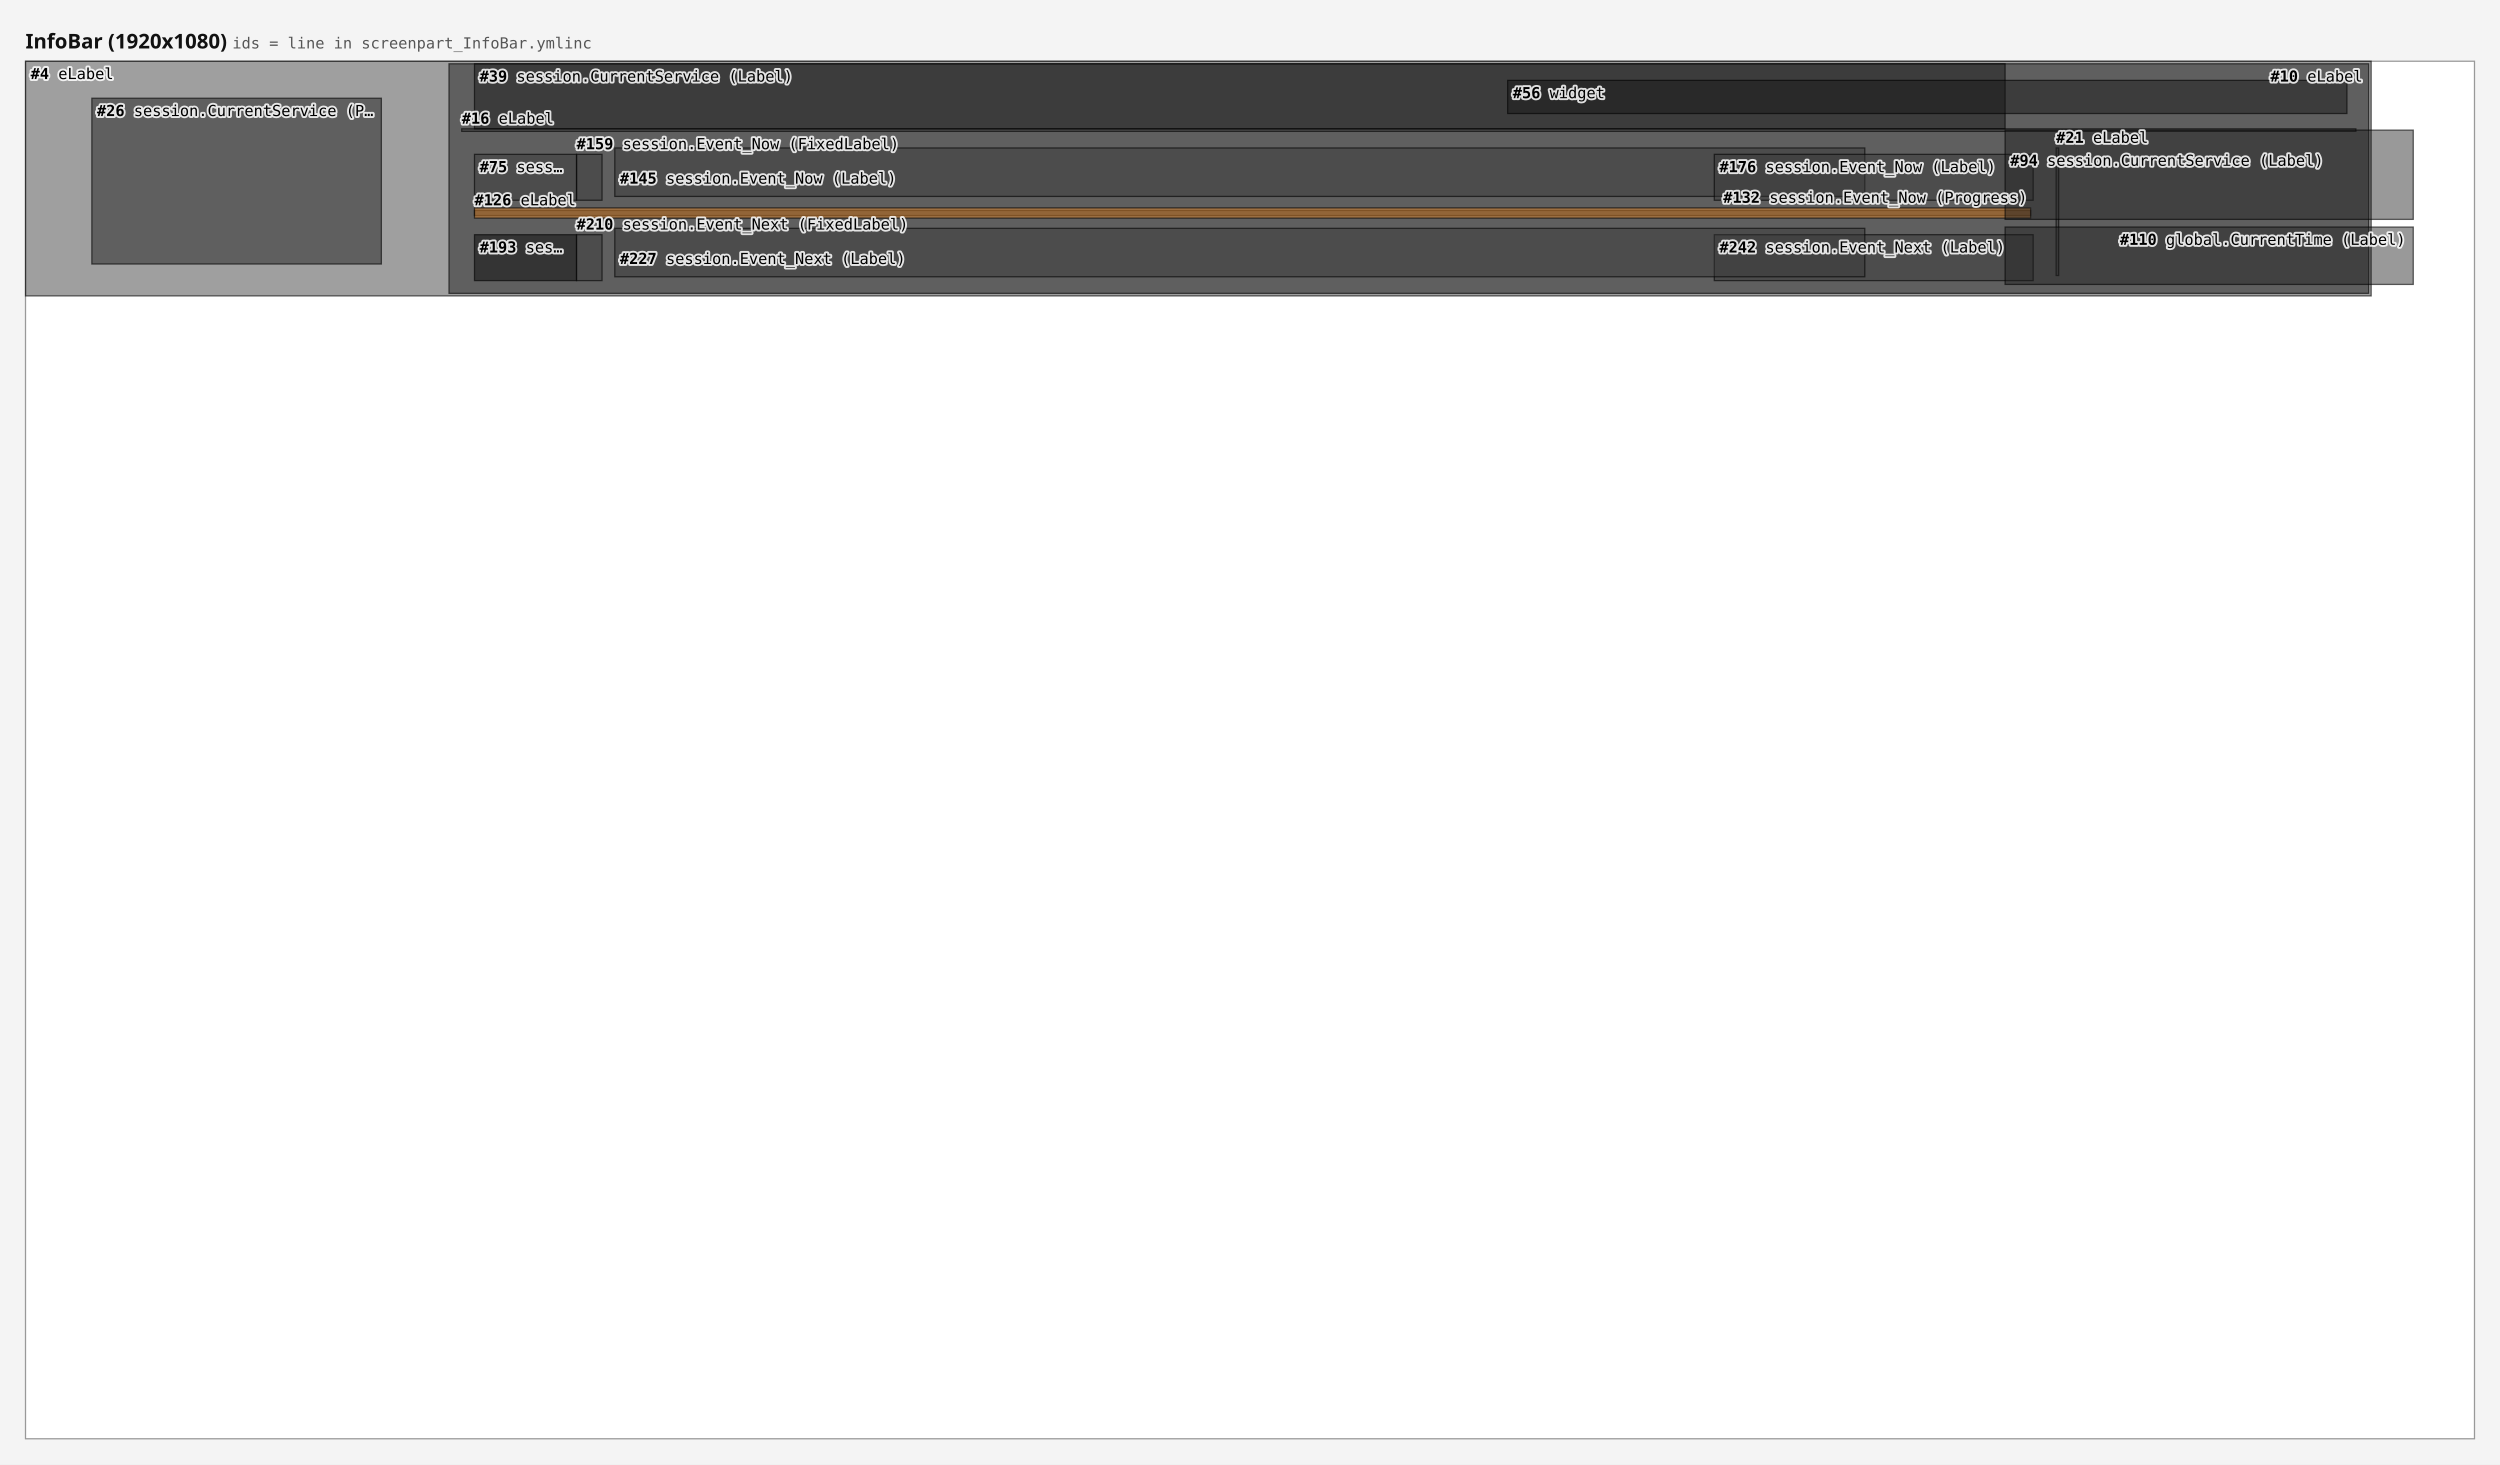
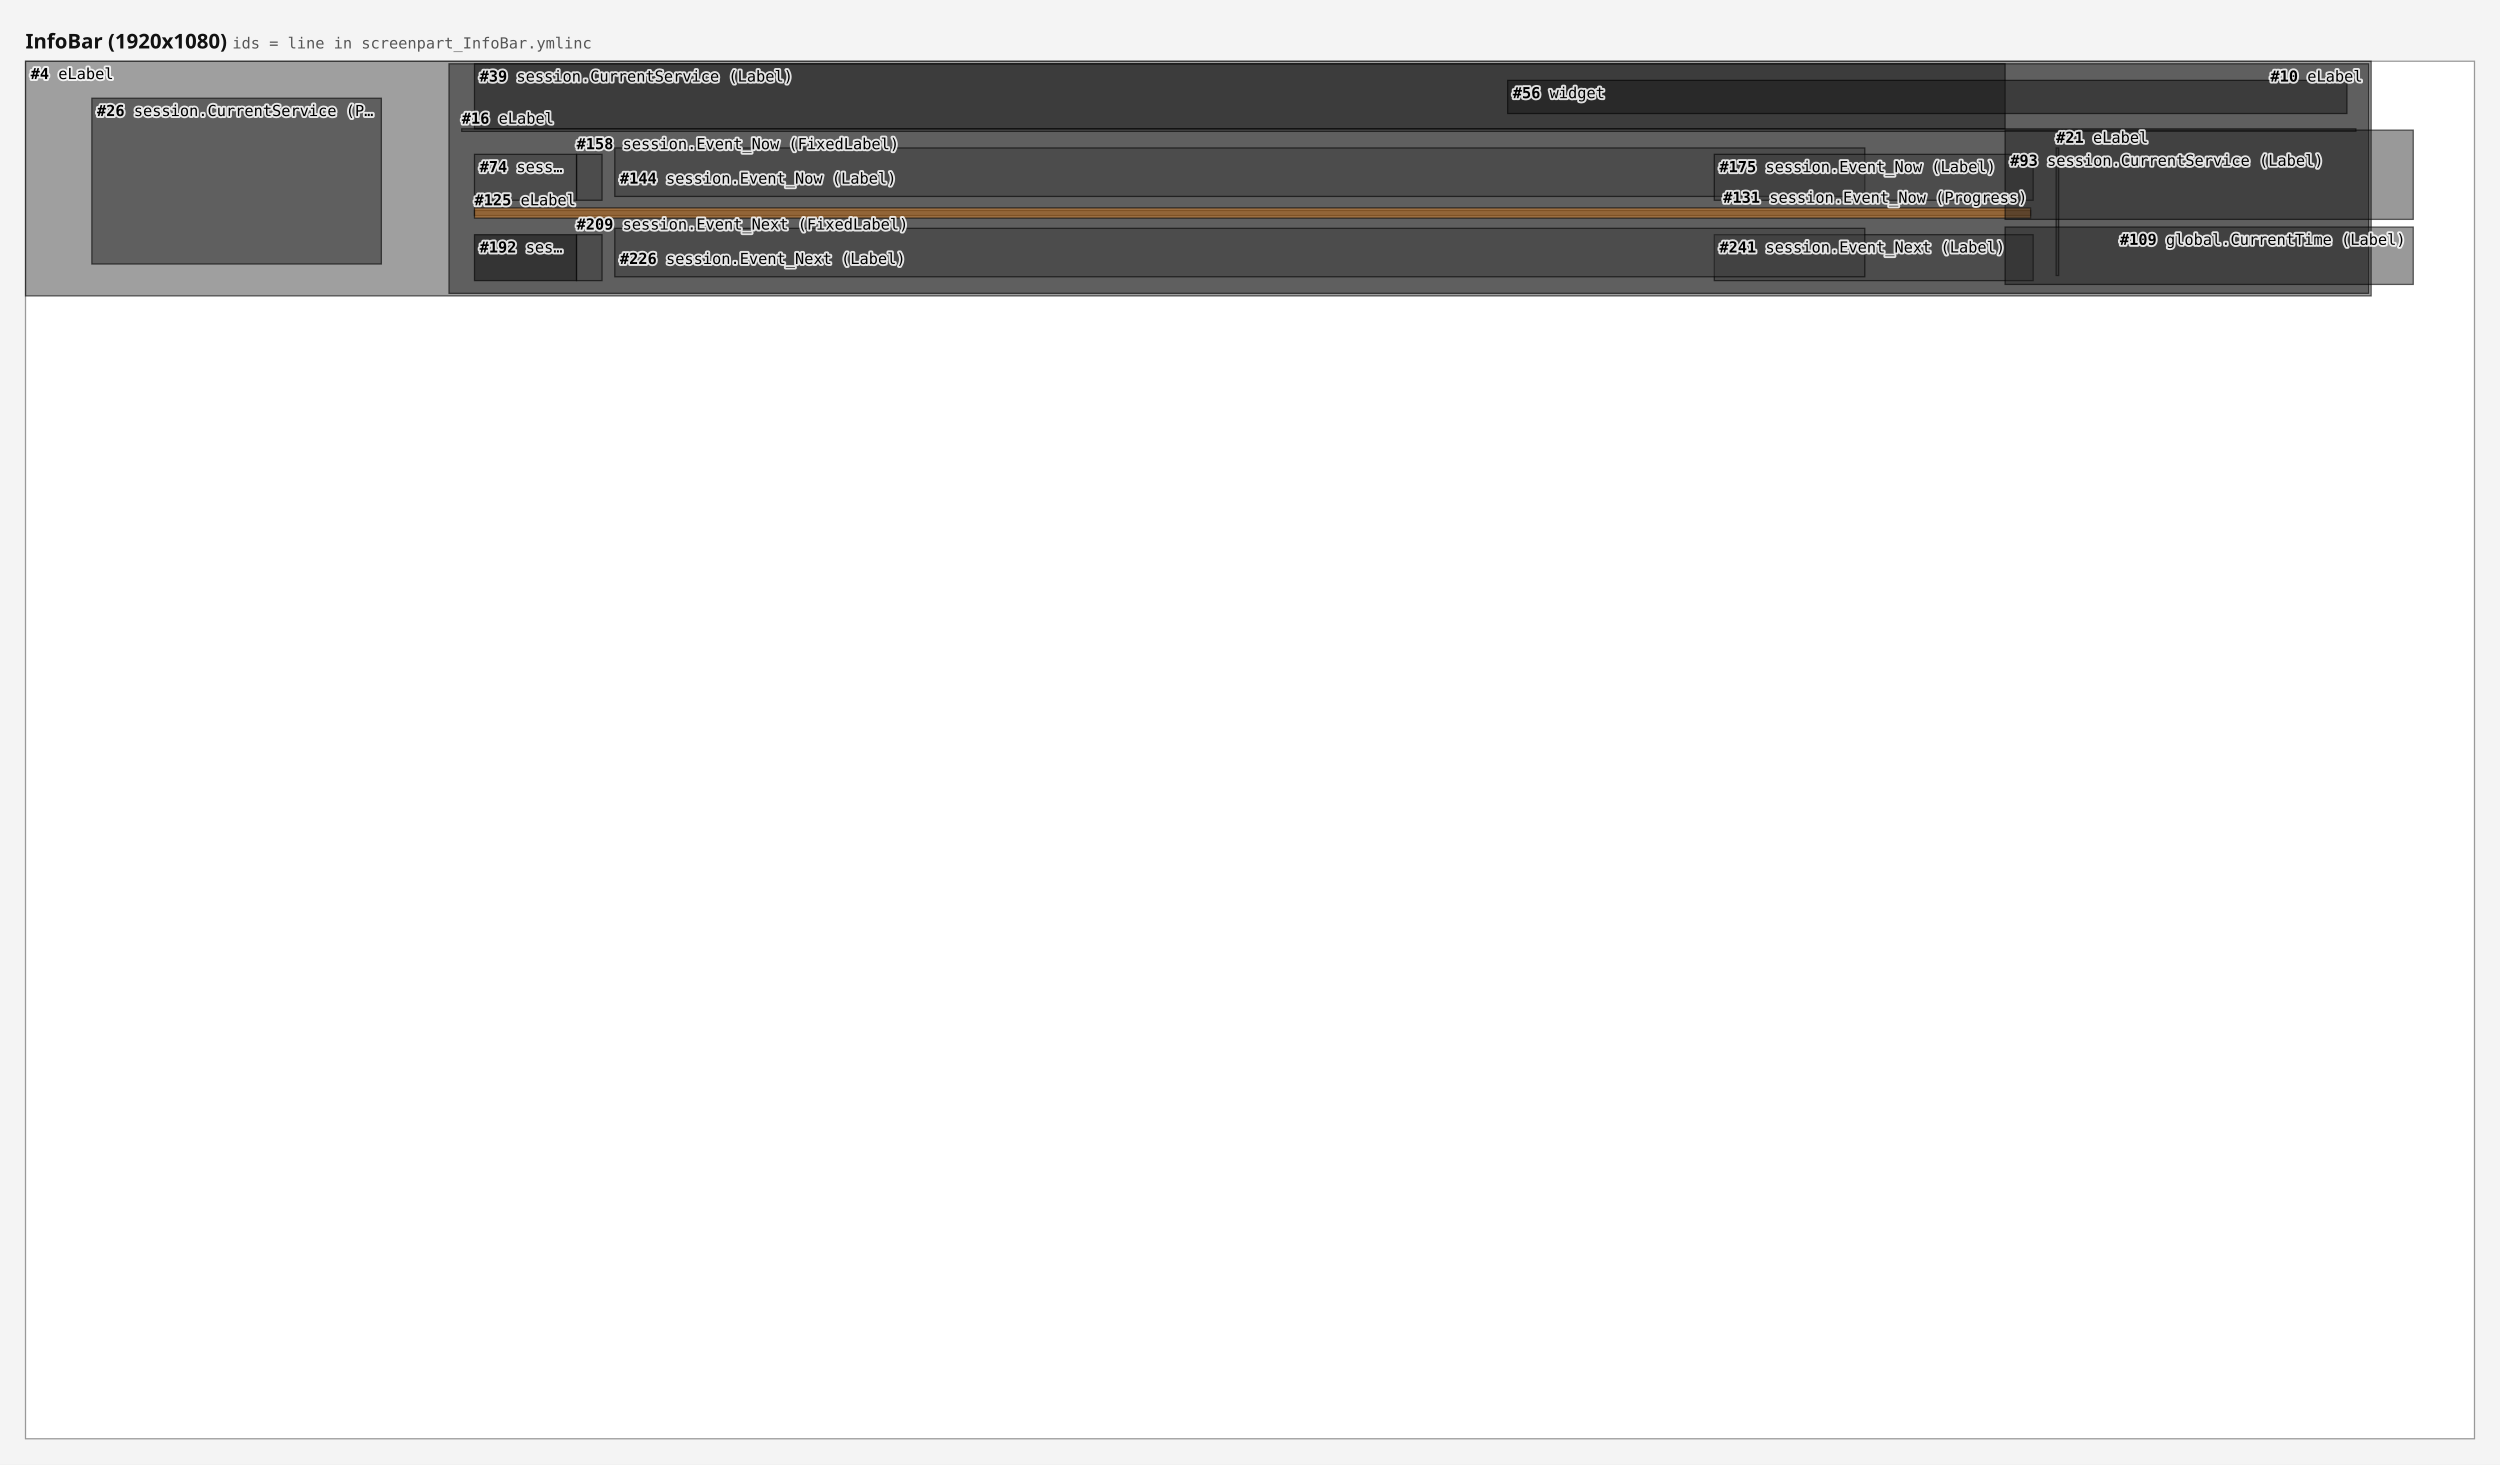
<svg xmlns="http://www.w3.org/2000/svg" width="1960" height="1148" viewBox="0 0 1960 1148">
  <rect x="0" y="0" width="1960" height="1148" fill="#f4f4f4" />
  <text x="20" y="38" font-family="sans-serif" font-size="16" font-weight="bold" fill="#111111">InfoBar (1920x1080) <tspan font-family="monospace" font-size="12" font-weight="normal" fill="#555555">ids = line in screenpart_InfoBar.ymlinc</tspan>
  </text>
  <g data-screen="0" transform="translate(20,48)">
    <rect x="0" y="0" width="1920" height="1080" fill="#ffffff" stroke="#999999" stroke-width="1" />
    <rect data-ref="0:0" data-src="screenpart_InfoBar.ymlinc:4" x="0" y="0" width="1839" height="184" fill="#2c2c2c" fill-opacity="0.45" stroke="#000000" stroke-opacity="0.6" stroke-width="1" />
    <rect data-ref="0:1" data-src="screenpart_InfoBar.ymlinc:10" x="332" y="2" width="1505" height="180" fill="#121212" fill-opacity="0.45" stroke="#000000" stroke-opacity="0.6" stroke-width="1" />
    <rect data-ref="0:2" data-src="screenpart_InfoBar.ymlinc:16" x="342" y="53" width="1485" height="2" fill="#363636" fill-opacity="0.45" stroke="#000000" stroke-opacity="0.6" stroke-width="1" />
    <rect data-ref="0:3" data-src="screenpart_InfoBar.ymlinc:21" x="1592" y="68" width="2" height="100" fill="#363636" fill-opacity="0.45" stroke="#000000" stroke-opacity="0.6" stroke-width="1" />
-     <rect data-ref="0:12" data-src="screenpart_InfoBar.ymlinc:145" x="462" y="68" width="980" height="38" fill="#363636" fill-opacity="0.45" stroke="#000000" stroke-opacity="0.6" stroke-width="1" />
-     <rect data-ref="0:13" data-src="screenpart_InfoBar.ymlinc:159" x="432" y="73" width="20" height="36" fill="#363636" fill-opacity="0.45" stroke="#000000" stroke-opacity="0.6" stroke-width="1" />
-     <rect data-ref="0:14" data-src="screenpart_InfoBar.ymlinc:176" x="1324" y="73" width="250" height="36" fill="#363636" fill-opacity="0.45" stroke="#000000" stroke-opacity="0.6" stroke-width="1" />
-     <rect data-ref="0:15" data-src="screenpart_InfoBar.ymlinc:193" x="352" y="136" width="80" height="36" fill="#000000" fill-opacity="0.45" stroke="#000000" stroke-opacity="0.6" stroke-width="1" />
-     <rect data-ref="0:16" data-src="screenpart_InfoBar.ymlinc:210" x="432" y="136" width="20" height="36" fill="#363636" fill-opacity="0.45" stroke="#000000" stroke-opacity="0.6" stroke-width="1" />
-     <rect data-ref="0:18" data-src="screenpart_InfoBar.ymlinc:242" x="1324" y="136" width="250" height="36" fill="#363636" fill-opacity="0.45" stroke="#000000" stroke-opacity="0.6" stroke-width="1" />
+     <rect data-ref="0:12" data-src="screenpart_InfoBar.ymlinc:144" x="462" y="68" width="980" height="38" fill="#363636" fill-opacity="0.45" stroke="#000000" stroke-opacity="0.6" stroke-width="1" />
+     <rect data-ref="0:13" data-src="screenpart_InfoBar.ymlinc:158" x="432" y="73" width="20" height="36" fill="#363636" fill-opacity="0.45" stroke="#000000" stroke-opacity="0.6" stroke-width="1" />
+     <rect data-ref="0:14" data-src="screenpart_InfoBar.ymlinc:175" x="1324" y="73" width="250" height="36" fill="#363636" fill-opacity="0.45" stroke="#000000" stroke-opacity="0.6" stroke-width="1" />
+     <rect data-ref="0:15" data-src="screenpart_InfoBar.ymlinc:192" x="352" y="136" width="80" height="36" fill="#000000" fill-opacity="0.45" stroke="#000000" stroke-opacity="0.6" stroke-width="1" />
+     <rect data-ref="0:16" data-src="screenpart_InfoBar.ymlinc:209" x="432" y="136" width="20" height="36" fill="#363636" fill-opacity="0.45" stroke="#000000" stroke-opacity="0.6" stroke-width="1" />
+     <rect data-ref="0:18" data-src="screenpart_InfoBar.ymlinc:241" x="1324" y="136" width="250" height="36" fill="#363636" fill-opacity="0.45" stroke="#000000" stroke-opacity="0.6" stroke-width="1" />
    <rect data-ref="0:4" data-src="screenpart_InfoBar.ymlinc:26" x="52" y="29" width="227" height="130" fill="#121212" fill-opacity="0.45" stroke="#000000" stroke-opacity="0.6" stroke-width="1" />
-     <rect data-ref="0:17" data-src="screenpart_InfoBar.ymlinc:227" x="462" y="131" width="980" height="38" fill="#363636" fill-opacity="0.45" stroke="#000000" stroke-opacity="0.6" stroke-width="1" />
-     <rect data-ref="0:7" data-src="screenpart_InfoBar.ymlinc:75" x="352" y="73" width="80" height="36" fill="#363636" fill-opacity="0.45" stroke="#000000" stroke-opacity="0.6" stroke-width="1" />
-     <rect data-ref="0:10" data-src="screenpart_InfoBar.ymlinc:126" x="352" y="117" width="1220" height="4" fill="#232323" fill-opacity="0.45" stroke="#000000" stroke-opacity="0.6" stroke-width="1" />
-     <rect data-ref="0:11" data-src="screenpart_InfoBar.ymlinc:132" x="352" y="115" width="1220" height="8" fill="#f28e2b" fill-opacity="0.45" stroke="#000000" stroke-opacity="0.6" stroke-width="1" />
-     <rect data-ref="0:8" data-src="screenpart_InfoBar.ymlinc:94" x="1552" y="54" width="320" height="70" fill="#1d1d1d" fill-opacity="0.45" stroke="#000000" stroke-opacity="0.6" stroke-width="1" />
-     <rect data-ref="0:9" data-src="screenpart_InfoBar.ymlinc:110" x="1552" y="130" width="320" height="45" fill="#1d1d1d" fill-opacity="0.45" stroke="#000000" stroke-opacity="0.6" stroke-width="1" />
+     <rect data-ref="0:17" data-src="screenpart_InfoBar.ymlinc:226" x="462" y="131" width="980" height="38" fill="#363636" fill-opacity="0.45" stroke="#000000" stroke-opacity="0.6" stroke-width="1" />
+     <rect data-ref="0:7" data-src="screenpart_InfoBar.ymlinc:74" x="352" y="73" width="80" height="36" fill="#363636" fill-opacity="0.45" stroke="#000000" stroke-opacity="0.6" stroke-width="1" />
+     <rect data-ref="0:10" data-src="screenpart_InfoBar.ymlinc:125" x="352" y="117" width="1220" height="4" fill="#232323" fill-opacity="0.45" stroke="#000000" stroke-opacity="0.6" stroke-width="1" />
+     <rect data-ref="0:11" data-src="screenpart_InfoBar.ymlinc:131" x="352" y="115" width="1220" height="8" fill="#f28e2b" fill-opacity="0.45" stroke="#000000" stroke-opacity="0.6" stroke-width="1" />
+     <rect data-ref="0:8" data-src="screenpart_InfoBar.ymlinc:93" x="1552" y="54" width="320" height="70" fill="#1d1d1d" fill-opacity="0.45" stroke="#000000" stroke-opacity="0.6" stroke-width="1" />
+     <rect data-ref="0:9" data-src="screenpart_InfoBar.ymlinc:109" x="1552" y="130" width="320" height="45" fill="#1d1d1d" fill-opacity="0.45" stroke="#000000" stroke-opacity="0.6" stroke-width="1" />
    <rect data-ref="0:5" data-src="screenpart_InfoBar.ymlinc:39" x="352" y="2" width="1200" height="51" fill="#121212" fill-opacity="0.45" stroke="#000000" stroke-opacity="0.6" stroke-width="1" />
    <rect data-ref="0:6" data-src="screenpart_InfoBar.ymlinc:56" x="1162" y="15" width="658" height="26" fill="#121212" fill-opacity="0.45" stroke="#000000" stroke-opacity="0.6" stroke-width="1" />
    <g pointer-events="none" font-family="monospace" font-size="12" fill="#000000" stroke="#ffffff" stroke-width="3" stroke-opacity="0.85" stroke-linejoin="round" paint-order="stroke">
      <text x="4" y="14">
        <tspan font-weight="bold">#4</tspan> eLabel</text>
      <text x="1760" y="16">
        <tspan font-weight="bold">#10</tspan> eLabel</text>
      <text x="342" y="49">
        <tspan font-weight="bold">#16</tspan> eLabel</text>
      <text x="1592" y="64">
        <tspan font-weight="bold">#21</tspan> eLabel</text>
      <text x="466" y="96">
-         <tspan font-weight="bold">#145</tspan> session.Event_Now (Label)</text>
+         <tspan font-weight="bold">#144</tspan> session.Event_Now (Label)</text>
      <text x="432" y="69">
-         <tspan font-weight="bold">#159</tspan> session.Event_Now (FixedLabel)</text>
+         <tspan font-weight="bold">#158</tspan> session.Event_Now (FixedLabel)</text>
      <text x="1328" y="87">
-         <tspan font-weight="bold">#176</tspan> session.Event_Now (Label)</text>
+         <tspan font-weight="bold">#175</tspan> session.Event_Now (Label)</text>
      <text x="356" y="150">
-         <tspan font-weight="bold">#193</tspan> ses…</text>
+         <tspan font-weight="bold">#192</tspan> ses…</text>
      <text x="432" y="132">
-         <tspan font-weight="bold">#210</tspan> session.Event_Next (FixedLabel)</text>
+         <tspan font-weight="bold">#209</tspan> session.Event_Next (FixedLabel)</text>
      <text x="1328" y="150">
-         <tspan font-weight="bold">#242</tspan> session.Event_Next (Label)</text>
+         <tspan font-weight="bold">#241</tspan> session.Event_Next (Label)</text>
      <text x="56" y="43">
        <tspan font-weight="bold">#26</tspan> session.CurrentService (P…</text>
      <text x="466" y="159">
-         <tspan font-weight="bold">#227</tspan> session.Event_Next (Label)</text>
+         <tspan font-weight="bold">#226</tspan> session.Event_Next (Label)</text>
      <text x="356" y="87">
-         <tspan font-weight="bold">#75</tspan> sess…</text>
+         <tspan font-weight="bold">#74</tspan> sess…</text>
      <text x="352" y="113">
-         <tspan font-weight="bold">#126</tspan> eLabel</text>
+         <tspan font-weight="bold">#125</tspan> eLabel</text>
      <text x="1331" y="111">
-         <tspan font-weight="bold">#132</tspan> session.Event_Now (Progress)</text>
+         <tspan font-weight="bold">#131</tspan> session.Event_Now (Progress)</text>
      <text x="1556" y="82">
-         <tspan font-weight="bold">#94</tspan> session.CurrentService (Label)</text>
+         <tspan font-weight="bold">#93</tspan> session.CurrentService (Label)</text>
      <text x="1642" y="144">
-         <tspan font-weight="bold">#110</tspan> global.CurrentTime (Label)</text>
+         <tspan font-weight="bold">#109</tspan> global.CurrentTime (Label)</text>
      <text x="356" y="16">
        <tspan font-weight="bold">#39</tspan> session.CurrentService (Label)</text>
      <text x="1166" y="29">
        <tspan font-weight="bold">#56</tspan> widget</text>
    </g>
  </g>
</svg>
